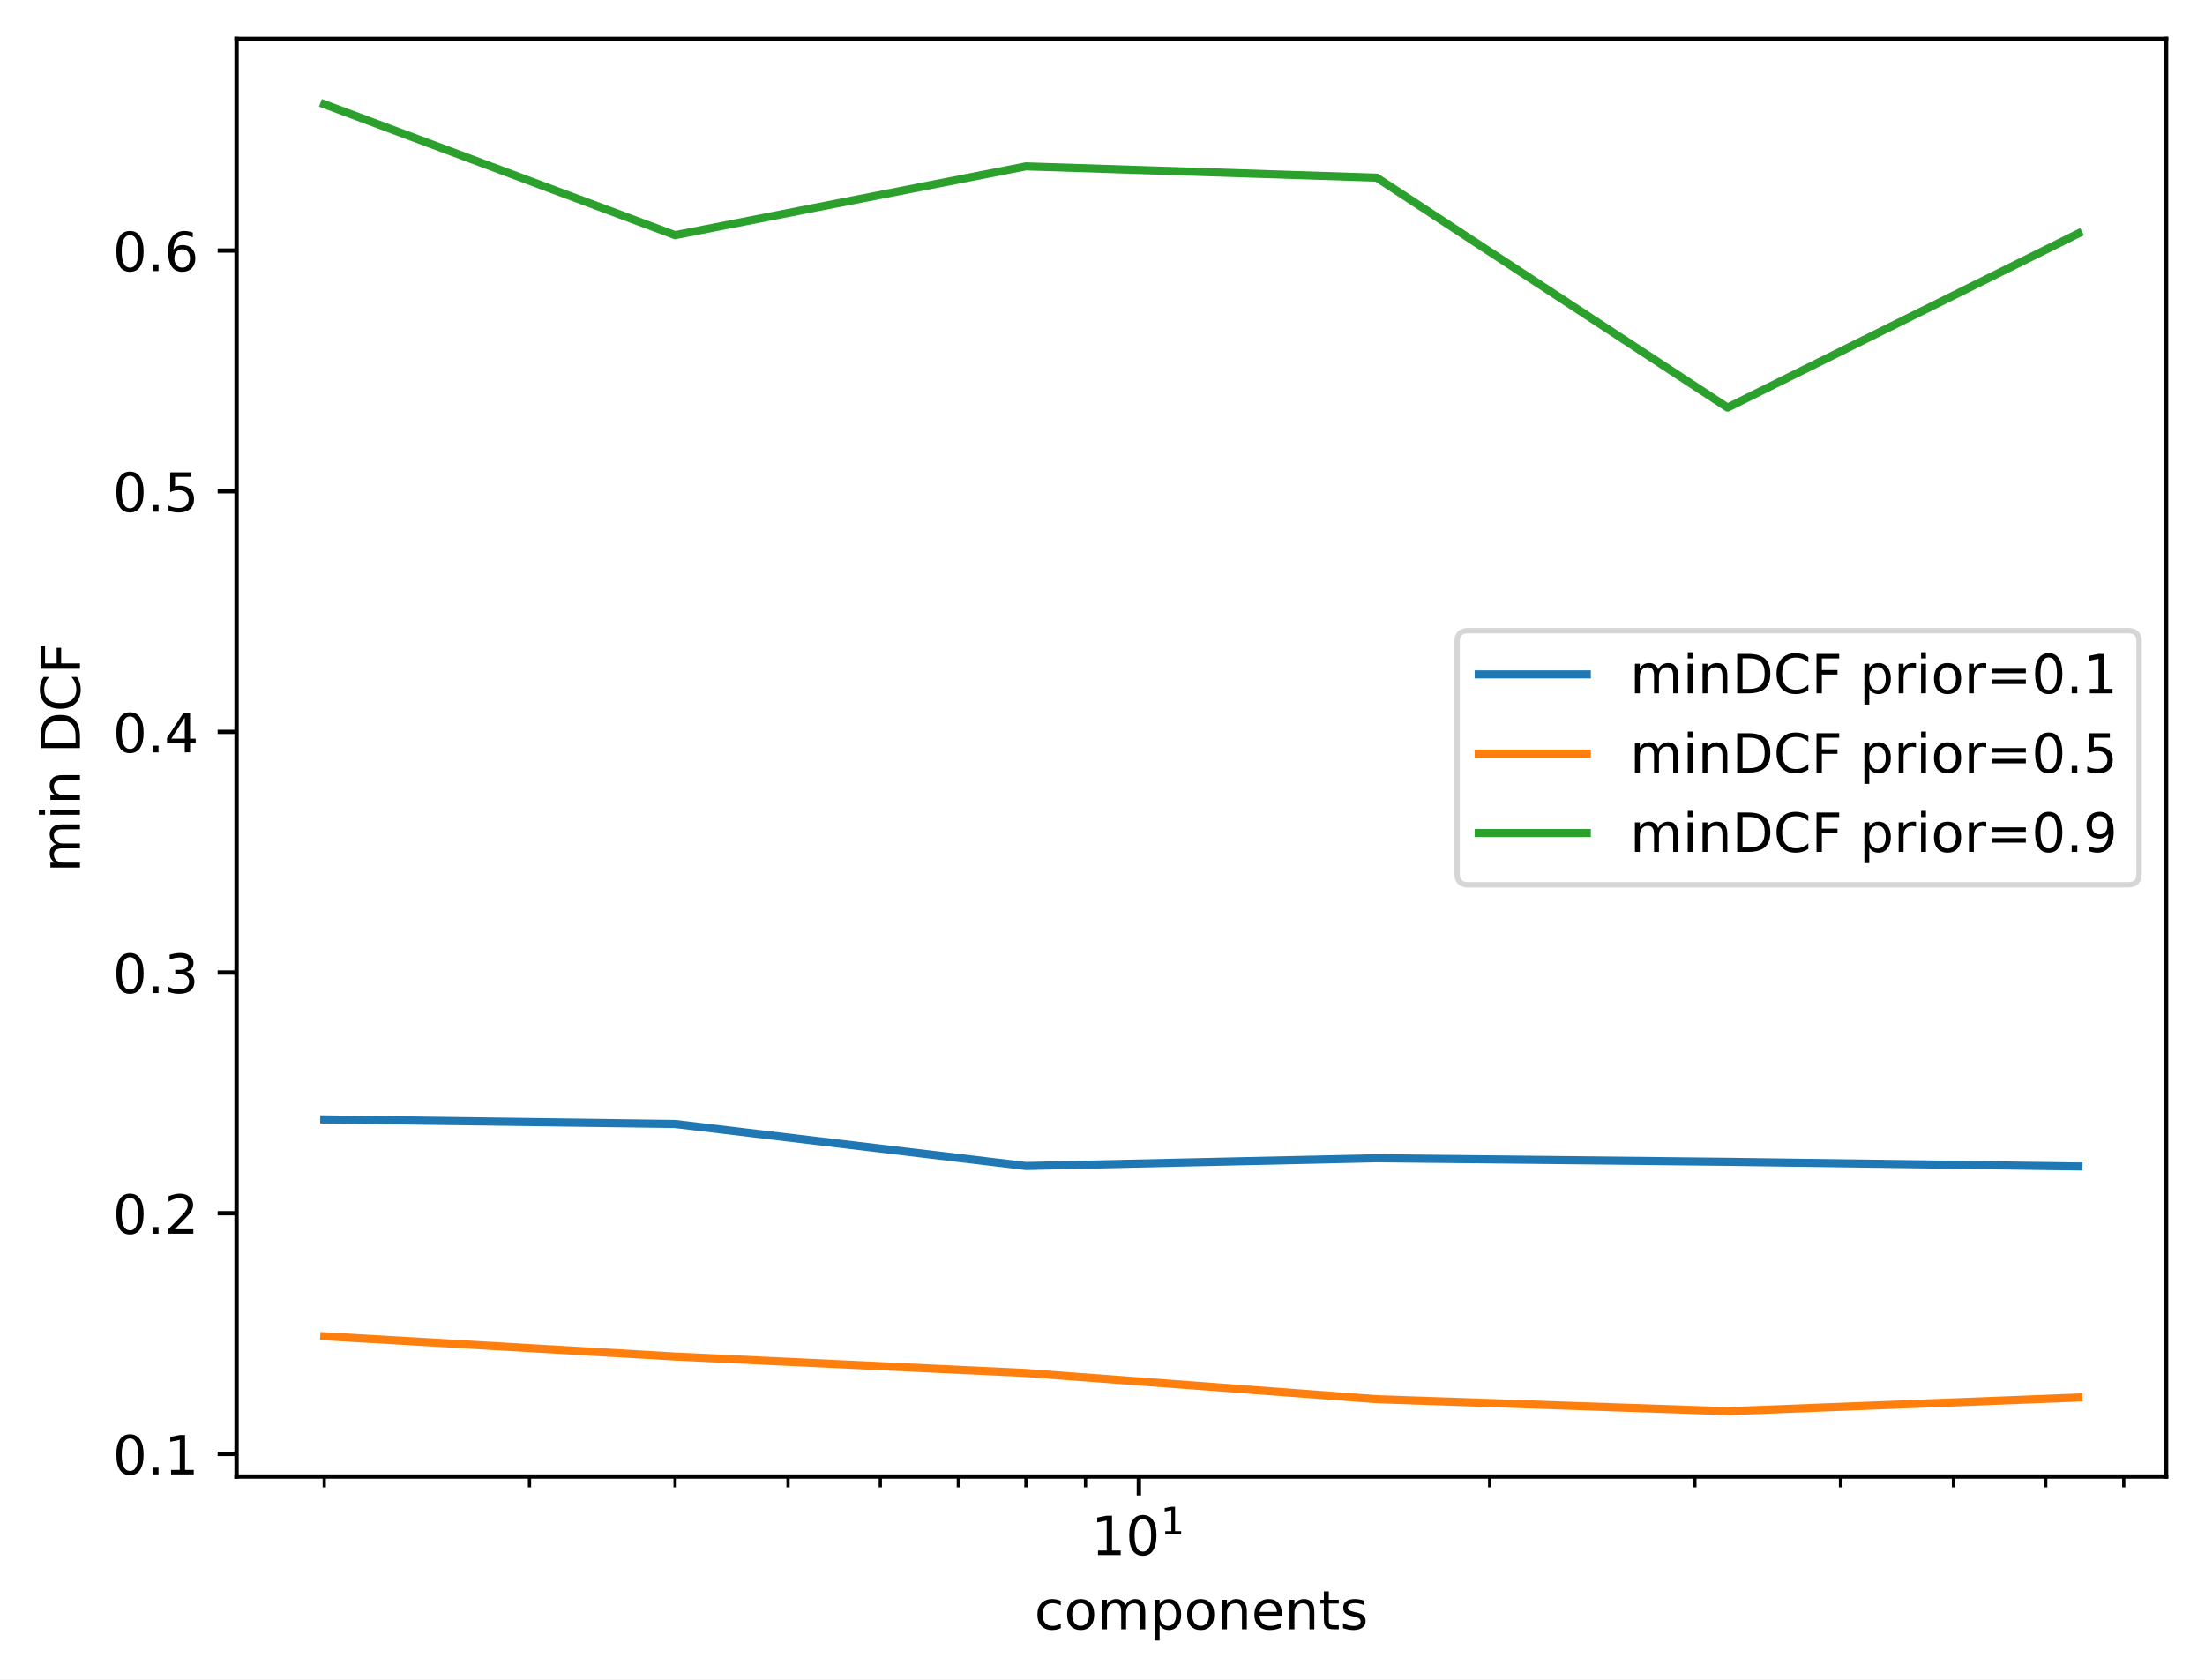
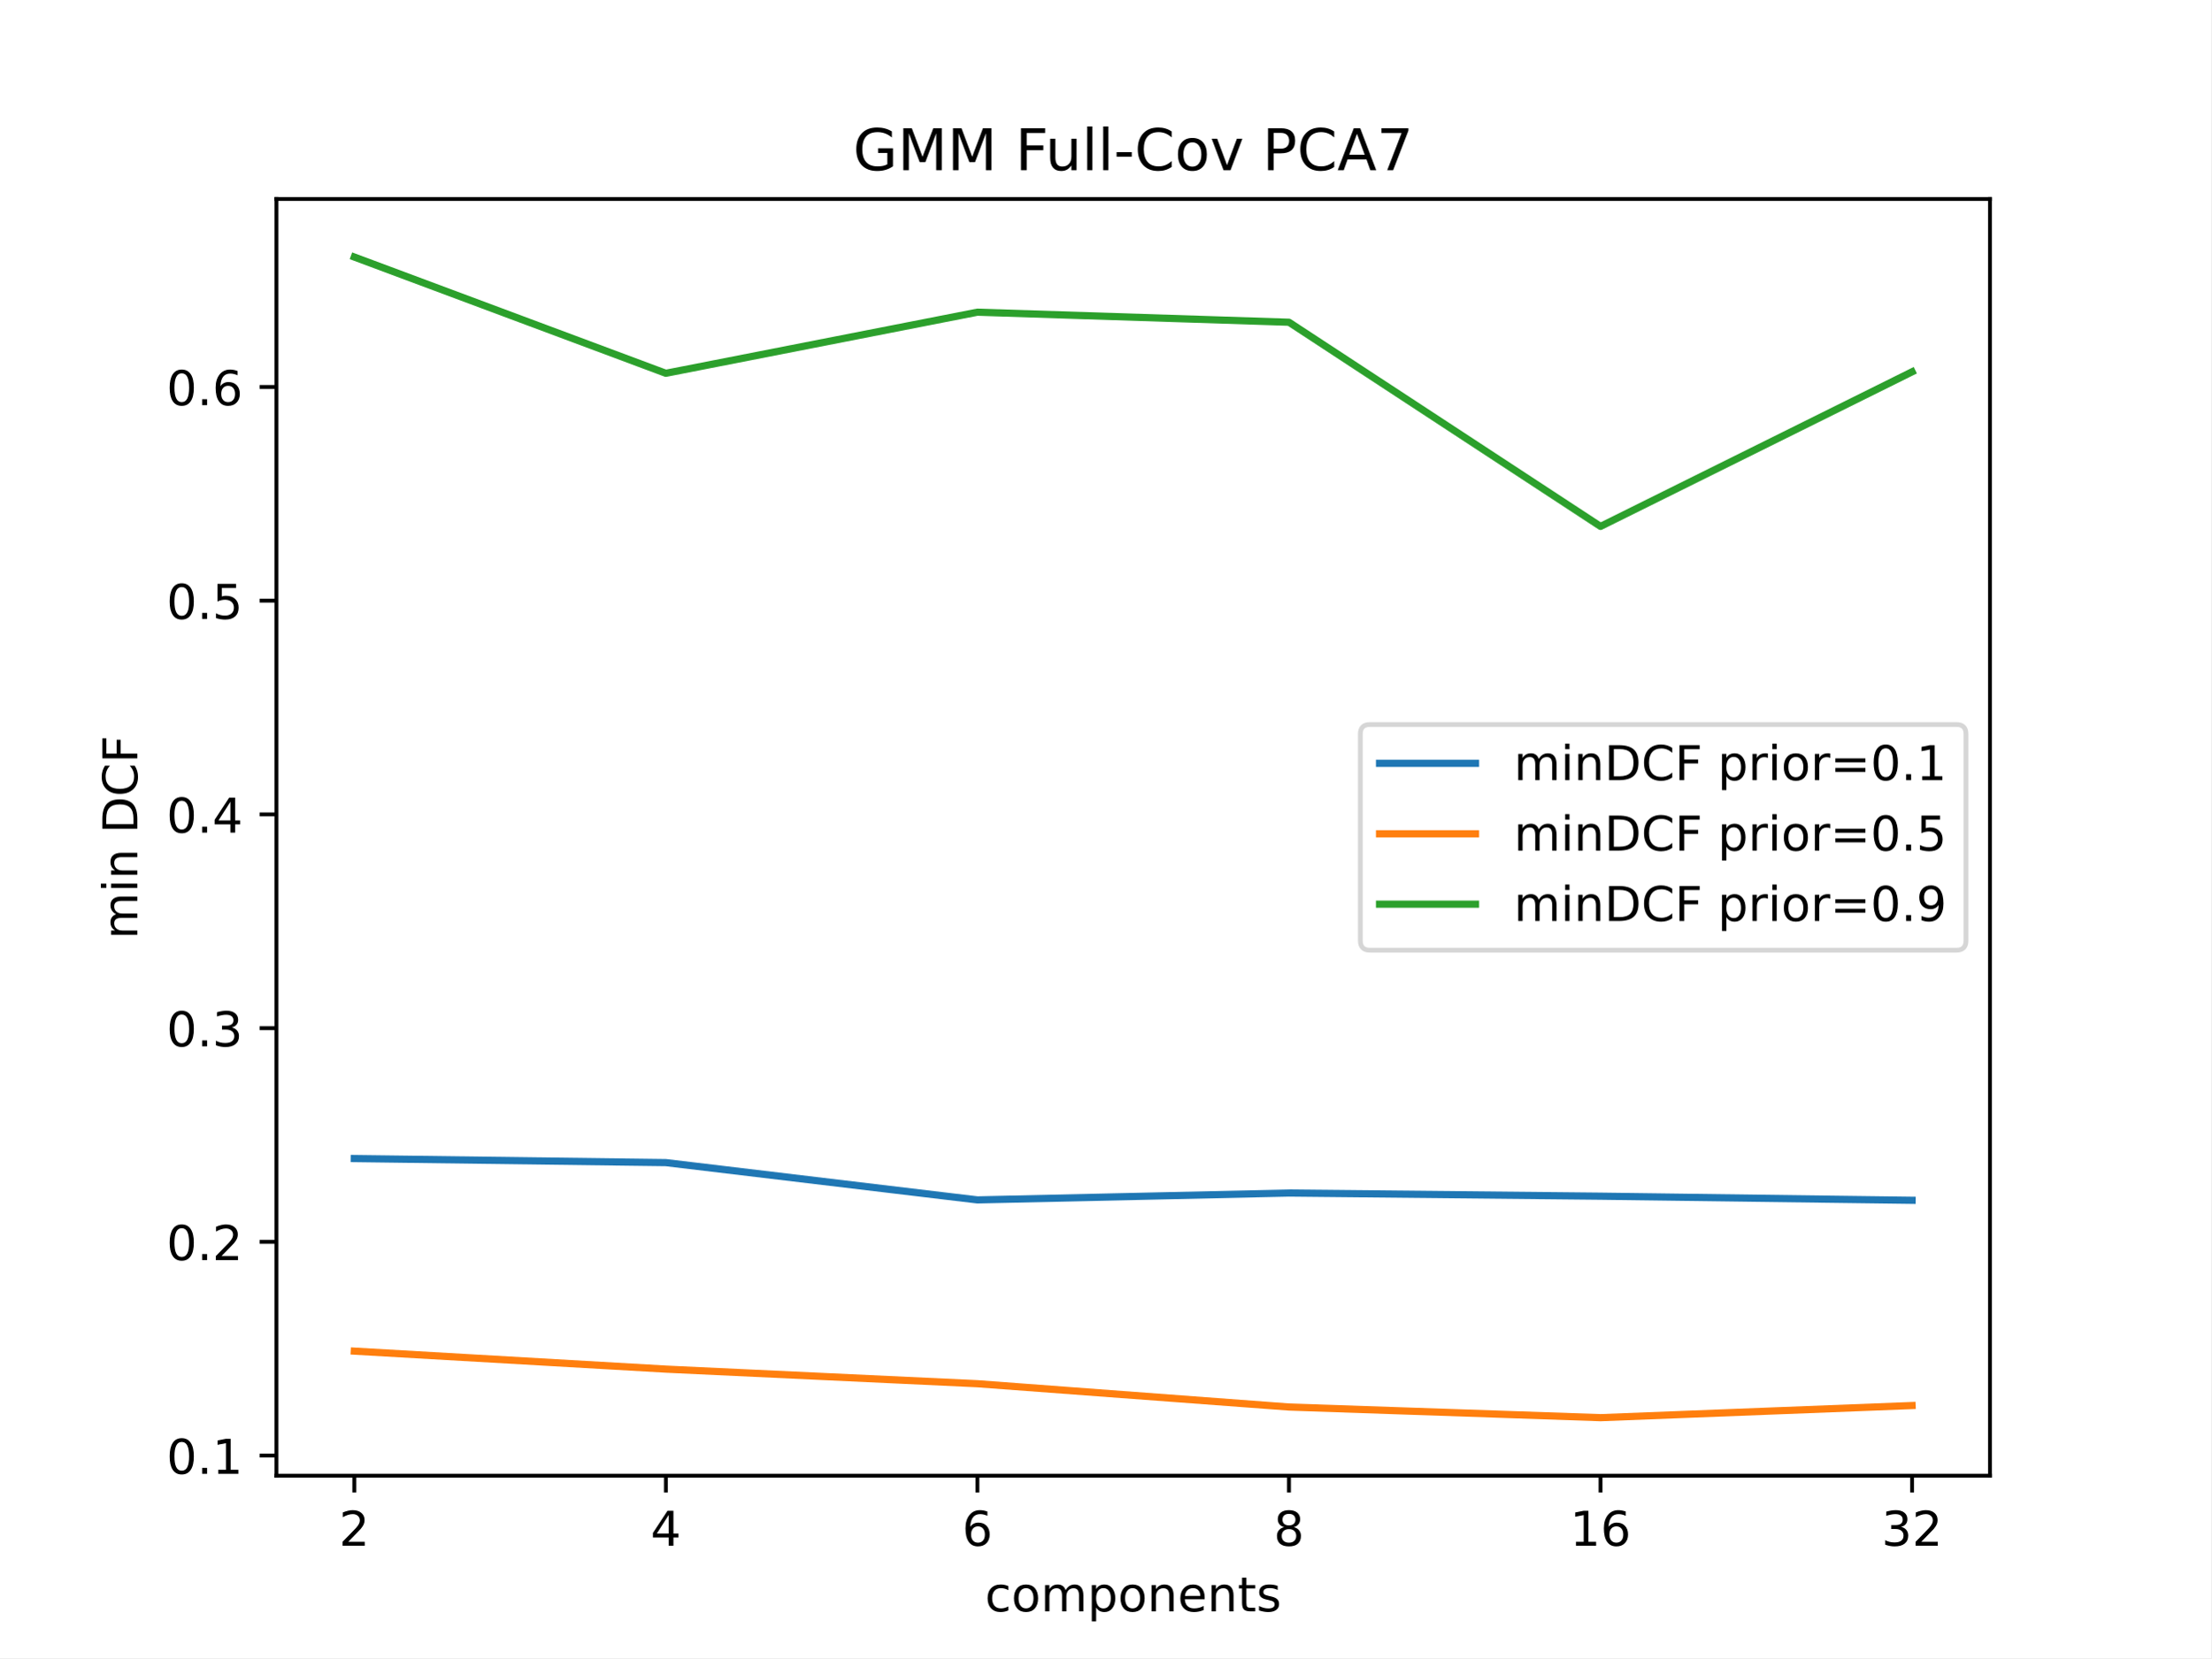
- <svg xmlns="http://www.w3.org/2000/svg" xmlns:xlink="http://www.w3.org/1999/xlink" width="408.101pt" height="310.868pt" viewBox="0 0 408.101 310.868" version="1.1">
+ <svg xmlns="http://www.w3.org/2000/svg" xmlns:xlink="http://www.w3.org/1999/xlink" width="460.8pt" height="345.6pt" viewBox="0 0 460.8 345.6" version="1.1">
  <defs>
    <style type="text/css">*{stroke-linejoin: round; stroke-linecap: butt}</style>
  </defs>
  <g id="figure_1">
    <g id="patch_1">
-       <path d="M 0 310.868  L 408.101 310.868  L 408.101 0  L 0 0  z " style="fill: #ffffff" />
+       <path d="M 0 345.6  L 460.8 345.6  L 460.8 0  L 0 0  z " style="fill: #ffffff" />
    </g>
    <g id="axes_1">
      <g id="patch_2">
-         <path d="M 43.781 273.312  L 400.901 273.312  L 400.901 7.2  L 43.781 7.2  z " style="fill: #ffffff" />
+         <path d="M 57.6 307.584  L 414.72 307.584  L 414.72 41.472  L 57.6 41.472  z " style="fill: #ffffff" />
      </g>
      <g id="matplotlib.axis_1">
        <g id="xtick_1">
          <g id="line2d_1">
            <defs>
-               <path id="m106fdf64f4" d="M 0 0  L 0 3.5  " style="stroke: #000000; stroke-width: 0.8" />
-             </defs>
-             <g>
-               <use xlink:href="#m106fdf64f4" x="210.779" y="273.312" style="stroke: #000000; stroke-width: 0.8" />
+               <path id="m10f29e89c4" d="M 0 0  L 0 3.5  " style="stroke: #000000; stroke-width: 0.8" />
+             </defs>
+             <g>
+               <use xlink:href="#m10f29e89c4" x="73.833" y="307.584" style="stroke: #000000; stroke-width: 0.8" />
            </g>
          </g>
          <g id="text_1">
-             <g transform="translate(201.9789 287.9104)scale(0.1 -0.1)">
-               <defs>
-                 <path id="DejaVuSans-31" d="M 794 531  L 1825 531  L 1825 4091  L 703 3866  L 703 4441  L 1819 4666  L 2450 4666  L 2450 531  L 3481 531  L 3481 0  L 794 0  L 794 531  z " transform="scale(0.015625)" />
-                 <path id="DejaVuSans-30" d="M 2034 4250  Q 1547 4250 1301 3770  Q 1056 3291 1056 2328  Q 1056 1369 1301 889  Q 1547 409 2034 409  Q 2525 409 2770 889  Q 3016 1369 3016 2328  Q 3016 3291 2770 3770  Q 2525 4250 2034 4250  z M 2034 4750  Q 2819 4750 3233 4129  Q 3647 3509 3647 2328  Q 3647 1150 3233 529  Q 2819 -91 2034 -91  Q 1250 -91 836 529  Q 422 1150 422 2328  Q 422 3509 836 4129  Q 1250 4750 2034 4750  z " transform="scale(0.015625)" />
-               </defs>
-               <use xlink:href="#DejaVuSans-31" transform="translate(0 0.684375)" />
-               <use xlink:href="#DejaVuSans-30" transform="translate(63.62305 0.684375)" />
-               <use xlink:href="#DejaVuSans-31" transform="translate(128.2031 38.96563)scale(0.7)" />
+             <g transform="translate(70.65148 322.1824)scale(0.1 -0.1)">
+               <defs>
+                 <path id="DejaVuSans-32" d="M 1228 531  L 3431 531  L 3431 0  L 469 0  L 469 531  Q 828 903 1448 1529  Q 2069 2156 2228 2338  Q 2531 2678 2651 2914  Q 2772 3150 2772 3378  Q 2772 3750 2511 3984  Q 2250 4219 1831 4219  Q 1534 4219 1204 4116  Q 875 4013 500 3803  L 500 4441  Q 881 4594 1212 4672  Q 1544 4750 1819 4750  Q 2544 4750 2975 4387  Q 3406 4025 3406 3419  Q 3406 3131 3298 2873  Q 3191 2616 2906 2266  Q 2828 2175 2409 1742  Q 1991 1309 1228 531  z " transform="scale(0.015625)" />
+               </defs>
+               <use xlink:href="#DejaVuSans-32" />
            </g>
          </g>
        </g>
        <g id="xtick_2">
          <g id="line2d_2">
-             <defs>
-               <path id="md595604ea7" d="M 0 0  L 0 2  " style="stroke: #000000; stroke-width: 0.6" />
-             </defs>
-             <g>
-               <use xlink:href="#md595604ea7" x="60.014" y="273.312" style="stroke: #000000; stroke-width: 0.6" />
+             <g>
+               <use xlink:href="#m10f29e89c4" x="138.764" y="307.584" style="stroke: #000000; stroke-width: 0.8" />
+             </g>
+           </g>
+           <g id="text_2">
+             <g transform="translate(135.5824 322.1824)scale(0.1 -0.1)">
+               <defs>
+                 <path id="DejaVuSans-34" d="M 2419 4116  L 825 1625  L 2419 1625  L 2419 4116  z M 2253 4666  L 3047 4666  L 3047 1625  L 3713 1625  L 3713 1100  L 3047 1100  L 3047 0  L 2419 0  L 2419 1100  L 313 1100  L 313 1709  L 2253 4666  z " transform="scale(0.015625)" />
+               </defs>
+               <use xlink:href="#DejaVuSans-34" />
            </g>
          </g>
        </g>
        <g id="xtick_3">
          <g id="line2d_3">
            <g>
-               <use xlink:href="#md595604ea7" x="97.996" y="273.312" style="stroke: #000000; stroke-width: 0.6" />
+               <use xlink:href="#m10f29e89c4" x="203.695" y="307.584" style="stroke: #000000; stroke-width: 0.8" />
+             </g>
+           </g>
+           <g id="text_3">
+             <g transform="translate(200.5133 322.1824)scale(0.1 -0.1)">
+               <defs>
+                 <path id="DejaVuSans-36" d="M 2113 2584  Q 1688 2584 1439 2293  Q 1191 2003 1191 1497  Q 1191 994 1439 701  Q 1688 409 2113 409  Q 2538 409 2786 701  Q 3034 994 3034 1497  Q 3034 2003 2786 2293  Q 2538 2584 2113 2584  z M 3366 4563  L 3366 3988  Q 3128 4100 2886 4159  Q 2644 4219 2406 4219  Q 1781 4219 1451 3797  Q 1122 3375 1075 2522  Q 1259 2794 1537 2939  Q 1816 3084 2150 3084  Q 2853 3084 3261 2657  Q 3669 2231 3669 1497  Q 3669 778 3244 343  Q 2819 -91 2113 -91  Q 1303 -91 875 529  Q 447 1150 447 2328  Q 447 3434 972 4092  Q 1497 4750 2381 4750  Q 2619 4750 2861 4703  Q 3103 4656 3366 4563  z " transform="scale(0.015625)" />
+               </defs>
+               <use xlink:href="#DejaVuSans-36" />
            </g>
          </g>
        </g>
        <g id="xtick_4">
          <g id="line2d_4">
            <g>
-               <use xlink:href="#md595604ea7" x="124.945" y="273.312" style="stroke: #000000; stroke-width: 0.6" />
+               <use xlink:href="#m10f29e89c4" x="268.625" y="307.584" style="stroke: #000000; stroke-width: 0.8" />
+             </g>
+           </g>
+           <g id="text_4">
+             <g transform="translate(265.4442 322.1824)scale(0.1 -0.1)">
+               <defs>
+                 <path id="DejaVuSans-38" d="M 2034 2216  Q 1584 2216 1326 1975  Q 1069 1734 1069 1313  Q 1069 891 1326 650  Q 1584 409 2034 409  Q 2484 409 2743 651  Q 3003 894 3003 1313  Q 3003 1734 2745 1975  Q 2488 2216 2034 2216  z M 1403 2484  Q 997 2584 770 2862  Q 544 3141 544 3541  Q 544 4100 942 4425  Q 1341 4750 2034 4750  Q 2731 4750 3128 4425  Q 3525 4100 3525 3541  Q 3525 3141 3298 2862  Q 3072 2584 2669 2484  Q 3125 2378 3379 2068  Q 3634 1759 3634 1313  Q 3634 634 3220 271  Q 2806 -91 2034 -91  Q 1263 -91 848 271  Q 434 634 434 1313  Q 434 1759 690 2068  Q 947 2378 1403 2484  z M 1172 3481  Q 1172 3119 1398 2916  Q 1625 2713 2034 2713  Q 2441 2713 2670 2916  Q 2900 3119 2900 3481  Q 2900 3844 2670 4047  Q 2441 4250 2034 4250  Q 1625 4250 1398 4047  Q 1172 3844 1172 3481  z " transform="scale(0.015625)" />
+               </defs>
+               <use xlink:href="#DejaVuSans-38" />
            </g>
          </g>
        </g>
        <g id="xtick_5">
          <g id="line2d_5">
            <g>
-               <use xlink:href="#md595604ea7" x="145.848" y="273.312" style="stroke: #000000; stroke-width: 0.6" />
+               <use xlink:href="#m10f29e89c4" x="333.556" y="307.584" style="stroke: #000000; stroke-width: 0.8" />
+             </g>
+           </g>
+           <g id="text_5">
+             <g transform="translate(327.1939 322.1824)scale(0.1 -0.1)">
+               <defs>
+                 <path id="DejaVuSans-31" d="M 794 531  L 1825 531  L 1825 4091  L 703 3866  L 703 4441  L 1819 4666  L 2450 4666  L 2450 531  L 3481 531  L 3481 0  L 794 0  L 794 531  z " transform="scale(0.015625)" />
+               </defs>
+               <use xlink:href="#DejaVuSans-31" />
+               <use xlink:href="#DejaVuSans-36" x="63.623" />
            </g>
          </g>
        </g>
        <g id="xtick_6">
          <g id="line2d_6">
            <g>
-               <use xlink:href="#md595604ea7" x="162.927" y="273.312" style="stroke: #000000; stroke-width: 0.6" />
-             </g>
-           </g>
-         </g>
-         <g id="xtick_7">
-           <g id="line2d_7">
-             <g>
-               <use xlink:href="#md595604ea7" x="177.367" y="273.312" style="stroke: #000000; stroke-width: 0.6" />
-             </g>
-           </g>
-         </g>
-         <g id="xtick_8">
-           <g id="line2d_8">
-             <g>
-               <use xlink:href="#md595604ea7" x="189.876" y="273.312" style="stroke: #000000; stroke-width: 0.6" />
-             </g>
-           </g>
-         </g>
-         <g id="xtick_9">
-           <g id="line2d_9">
-             <g>
-               <use xlink:href="#md595604ea7" x="200.909" y="273.312" style="stroke: #000000; stroke-width: 0.6" />
-             </g>
-           </g>
-         </g>
-         <g id="xtick_10">
-           <g id="line2d_10">
-             <g>
-               <use xlink:href="#md595604ea7" x="275.71" y="273.312" style="stroke: #000000; stroke-width: 0.6" />
-             </g>
-           </g>
-         </g>
-         <g id="xtick_11">
-           <g id="line2d_11">
-             <g>
-               <use xlink:href="#md595604ea7" x="313.692" y="273.312" style="stroke: #000000; stroke-width: 0.6" />
-             </g>
-           </g>
-         </g>
-         <g id="xtick_12">
-           <g id="line2d_12">
-             <g>
-               <use xlink:href="#md595604ea7" x="340.641" y="273.312" style="stroke: #000000; stroke-width: 0.6" />
-             </g>
-           </g>
-         </g>
-         <g id="xtick_13">
-           <g id="line2d_13">
-             <g>
-               <use xlink:href="#md595604ea7" x="361.544" y="273.312" style="stroke: #000000; stroke-width: 0.6" />
-             </g>
-           </g>
-         </g>
-         <g id="xtick_14">
-           <g id="line2d_14">
-             <g>
-               <use xlink:href="#md595604ea7" x="378.623" y="273.312" style="stroke: #000000; stroke-width: 0.6" />
-             </g>
-           </g>
-         </g>
-         <g id="xtick_15">
-           <g id="line2d_15">
-             <g>
-               <use xlink:href="#md595604ea7" x="393.063" y="273.312" style="stroke: #000000; stroke-width: 0.6" />
-             </g>
-           </g>
-         </g>
-         <g id="text_2">
-           <g transform="translate(191.4498 301.5886)scale(0.1 -0.1)">
+               <use xlink:href="#m10f29e89c4" x="398.487" y="307.584" style="stroke: #000000; stroke-width: 0.8" />
+             </g>
+           </g>
+           <g id="text_6">
+             <g transform="translate(392.1248 322.1824)scale(0.1 -0.1)">
+               <defs>
+                 <path id="DejaVuSans-33" d="M 2597 2516  Q 3050 2419 3304 2112  Q 3559 1806 3559 1356  Q 3559 666 3084 287  Q 2609 -91 1734 -91  Q 1441 -91 1130 -33  Q 819 25 488 141  L 488 750  Q 750 597 1062 519  Q 1375 441 1716 441  Q 2309 441 2620 675  Q 2931 909 2931 1356  Q 2931 1769 2642 2001  Q 2353 2234 1838 2234  L 1294 2234  L 1294 2753  L 1863 2753  Q 2328 2753 2575 2939  Q 2822 3125 2822 3475  Q 2822 3834 2567 4026  Q 2313 4219 1838 4219  Q 1578 4219 1281 4162  Q 984 4106 628 3988  L 628 4550  Q 988 4650 1302 4700  Q 1616 4750 1894 4750  Q 2613 4750 3031 4423  Q 3450 4097 3450 3541  Q 3450 3153 3228 2886  Q 3006 2619 2597 2516  z " transform="scale(0.015625)" />
+               </defs>
+               <use xlink:href="#DejaVuSans-33" />
+               <use xlink:href="#DejaVuSans-32" x="63.623" />
+             </g>
+           </g>
+         </g>
+         <g id="text_7">
+           <g transform="translate(205.2686 335.8606)scale(0.1 -0.1)">
            <defs>
              <path id="DejaVuSans-63" d="M 3122 3366  L 3122 2828  Q 2878 2963 2633 3030  Q 2388 3097 2138 3097  Q 1578 3097 1268 2742  Q 959 2388 959 1747  Q 959 1106 1268 751  Q 1578 397 2138 397  Q 2388 397 2633 464  Q 2878 531 3122 666  L 3122 134  Q 2881 22 2623 -34  Q 2366 -91 2075 -91  Q 1284 -91 818 406  Q 353 903 353 1747  Q 353 2603 823 3093  Q 1294 3584 2113 3584  Q 2378 3584 2631 3529  Q 2884 3475 3122 3366  z " transform="scale(0.015625)" />
              <path id="DejaVuSans-6f" d="M 1959 3097  Q 1497 3097 1228 2736  Q 959 2375 959 1747  Q 959 1119 1226 758  Q 1494 397 1959 397  Q 2419 397 2687 759  Q 2956 1122 2956 1747  Q 2956 2369 2687 2733  Q 2419 3097 1959 3097  z M 1959 3584  Q 2709 3584 3137 3096  Q 3566 2609 3566 1747  Q 3566 888 3137 398  Q 2709 -91 1959 -91  Q 1206 -91 779 398  Q 353 888 353 1747  Q 353 2609 779 3096  Q 1206 3584 1959 3584  z " transform="scale(0.015625)" />
              <path id="DejaVuSans-6d" d="M 3328 2828  Q 3544 3216 3844 3400  Q 4144 3584 4550 3584  Q 5097 3584 5394 3201  Q 5691 2819 5691 2113  L 5691 0  L 5113 0  L 5113 2094  Q 5113 2597 4934 2840  Q 4756 3084 4391 3084  Q 3944 3084 3684 2787  Q 3425 2491 3425 1978  L 3425 0  L 2847 0  L 2847 2094  Q 2847 2600 2669 2842  Q 2491 3084 2119 3084  Q 1678 3084 1418 2786  Q 1159 2488 1159 1978  L 1159 0  L 581 0  L 581 3500  L 1159 3500  L 1159 2956  Q 1356 3278 1631 3431  Q 1906 3584 2284 3584  Q 2666 3584 2933 3390  Q 3200 3197 3328 2828  z " transform="scale(0.015625)" />
              <path id="DejaVuSans-70" d="M 1159 525  L 1159 -1331  L 581 -1331  L 581 3500  L 1159 3500  L 1159 2969  Q 1341 3281 1617 3432  Q 1894 3584 2278 3584  Q 2916 3584 3314 3078  Q 3713 2572 3713 1747  Q 3713 922 3314 415  Q 2916 -91 2278 -91  Q 1894 -91 1617 61  Q 1341 213 1159 525  z M 3116 1747  Q 3116 2381 2855 2742  Q 2594 3103 2138 3103  Q 1681 3103 1420 2742  Q 1159 2381 1159 1747  Q 1159 1113 1420 752  Q 1681 391 2138 391  Q 2594 391 2855 752  Q 3116 1113 3116 1747  z " transform="scale(0.015625)" />
              <path id="DejaVuSans-6e" d="M 3513 2113  L 3513 0  L 2938 0  L 2938 2094  Q 2938 2591 2744 2837  Q 2550 3084 2163 3084  Q 1697 3084 1428 2787  Q 1159 2491 1159 1978  L 1159 0  L 581 0  L 581 3500  L 1159 3500  L 1159 2956  Q 1366 3272 1645 3428  Q 1925 3584 2291 3584  Q 2894 3584 3203 3211  Q 3513 2838 3513 2113  z " transform="scale(0.015625)" />
              <path id="DejaVuSans-65" d="M 3597 1894  L 3597 1613  L 953 1613  Q 991 1019 1311 708  Q 1631 397 2203 397  Q 2534 397 2845 478  Q 3156 559 3463 722  L 3463 178  Q 3153 47 2828 -22  Q 2503 -91 2169 -91  Q 1331 -91 842 396  Q 353 884 353 1716  Q 353 2575 817 3079  Q 1281 3584 2069 3584  Q 2775 3584 3186 3129  Q 3597 2675 3597 1894  z M 3022 2063  Q 3016 2534 2758 2815  Q 2500 3097 2075 3097  Q 1594 3097 1305 2825  Q 1016 2553 972 2059  L 3022 2063  z " transform="scale(0.015625)" />
              <path id="DejaVuSans-74" d="M 1172 4494  L 1172 3500  L 2356 3500  L 2356 3053  L 1172 3053  L 1172 1153  Q 1172 725 1289 603  Q 1406 481 1766 481  L 2356 481  L 2356 0  L 1766 0  Q 1100 0 847 248  Q 594 497 594 1153  L 594 3053  L 172 3053  L 172 3500  L 594 3500  L 594 4494  L 1172 4494  z " transform="scale(0.015625)" />
              <path id="DejaVuSans-73" d="M 2834 3397  L 2834 2853  Q 2591 2978 2328 3040  Q 2066 3103 1784 3103  Q 1356 3103 1142 2972  Q 928 2841 928 2578  Q 928 2378 1081 2264  Q 1234 2150 1697 2047  L 1894 2003  Q 2506 1872 2764 1633  Q 3022 1394 3022 966  Q 3022 478 2636 193  Q 2250 -91 1575 -91  Q 1294 -91 989 -36  Q 684 19 347 128  L 347 722  Q 666 556 975 473  Q 1284 391 1588 391  Q 1994 391 2212 530  Q 2431 669 2431 922  Q 2431 1156 2273 1281  Q 2116 1406 1581 1522  L 1381 1569  Q 847 1681 609 1914  Q 372 2147 372 2553  Q 372 3047 722 3315  Q 1072 3584 1716 3584  Q 2034 3584 2315 3537  Q 2597 3491 2834 3397  z " transform="scale(0.015625)" />
            </defs>
            <use xlink:href="#DejaVuSans-63" />
            <use xlink:href="#DejaVuSans-6f" x="54.98" />
            <use xlink:href="#DejaVuSans-6d" x="116.162" />
            <use xlink:href="#DejaVuSans-70" x="213.574" />
            <use xlink:href="#DejaVuSans-6f" x="277.051" />
            <use xlink:href="#DejaVuSans-6e" x="338.232" />
            <use xlink:href="#DejaVuSans-65" x="401.611" />
            <use xlink:href="#DejaVuSans-6e" x="463.135" />
            <use xlink:href="#DejaVuSans-74" x="526.514" />
            <use xlink:href="#DejaVuSans-73" x="565.723" />
          </g>
        </g>
      </g>
      <g id="matplotlib.axis_2">
        <g id="ytick_1">
-           <g id="line2d_16">
-             <defs>
-               <path id="m4cc8859c44" d="M 0 0  L -3.5 0  " style="stroke: #000000; stroke-width: 0.8" />
-             </defs>
-             <g>
-               <use xlink:href="#m4cc8859c44" x="43.781" y="269.116" style="stroke: #000000; stroke-width: 0.8" />
-             </g>
-           </g>
-           <g id="text_3">
-             <g transform="translate(20.87813 272.9151)scale(0.1 -0.1)">
-               <defs>
+           <g id="line2d_7">
+             <defs>
+               <path id="m06d22a64e0" d="M 0 0  L -3.5 0  " style="stroke: #000000; stroke-width: 0.8" />
+             </defs>
+             <g>
+               <use xlink:href="#m06d22a64e0" x="57.6" y="303.388" style="stroke: #000000; stroke-width: 0.8" />
+             </g>
+           </g>
+           <g id="text_8">
+             <g transform="translate(34.69687 307.1871)scale(0.1 -0.1)">
+               <defs>
+                 <path id="DejaVuSans-30" d="M 2034 4250  Q 1547 4250 1301 3770  Q 1056 3291 1056 2328  Q 1056 1369 1301 889  Q 1547 409 2034 409  Q 2525 409 2770 889  Q 3016 1369 3016 2328  Q 3016 3291 2770 3770  Q 2525 4250 2034 4250  z M 2034 4750  Q 2819 4750 3233 4129  Q 3647 3509 3647 2328  Q 3647 1150 3233 529  Q 2819 -91 2034 -91  Q 1250 -91 836 529  Q 422 1150 422 2328  Q 422 3509 836 4129  Q 1250 4750 2034 4750  z " transform="scale(0.015625)" />
                <path id="DejaVuSans-2e" d="M 684 794  L 1344 794  L 1344 0  L 684 0  L 684 794  z " transform="scale(0.015625)" />
              </defs>
              <use xlink:href="#DejaVuSans-30" />
              <use xlink:href="#DejaVuSans-2e" x="63.623" />
              <use xlink:href="#DejaVuSans-31" x="95.41" />
            </g>
          </g>
        </g>
        <g id="ytick_2">
-           <g id="line2d_17">
-             <g>
-               <use xlink:href="#m4cc8859c44" x="43.781" y="224.568" style="stroke: #000000; stroke-width: 0.8" />
-             </g>
-           </g>
-           <g id="text_4">
-             <g transform="translate(20.87813 228.367)scale(0.1 -0.1)">
-               <defs>
-                 <path id="DejaVuSans-32" d="M 1228 531  L 3431 531  L 3431 0  L 469 0  L 469 531  Q 828 903 1448 1529  Q 2069 2156 2228 2338  Q 2531 2678 2651 2914  Q 2772 3150 2772 3378  Q 2772 3750 2511 3984  Q 2250 4219 1831 4219  Q 1534 4219 1204 4116  Q 875 4013 500 3803  L 500 4441  Q 881 4594 1212 4672  Q 1544 4750 1819 4750  Q 2544 4750 2975 4387  Q 3406 4025 3406 3419  Q 3406 3131 3298 2873  Q 3191 2616 2906 2266  Q 2828 2175 2409 1742  Q 1991 1309 1228 531  z " transform="scale(0.015625)" />
-               </defs>
+           <g id="line2d_8">
+             <g>
+               <use xlink:href="#m06d22a64e0" x="57.6" y="258.84" style="stroke: #000000; stroke-width: 0.8" />
+             </g>
+           </g>
+           <g id="text_9">
+             <g transform="translate(34.69687 262.639)scale(0.1 -0.1)">
              <use xlink:href="#DejaVuSans-30" />
              <use xlink:href="#DejaVuSans-2e" x="63.623" />
              <use xlink:href="#DejaVuSans-32" x="95.41" />
            </g>
          </g>
        </g>
        <g id="ytick_3">
-           <g id="line2d_18">
-             <g>
-               <use xlink:href="#m4cc8859c44" x="43.781" y="180.02" style="stroke: #000000; stroke-width: 0.8" />
-             </g>
-           </g>
-           <g id="text_5">
-             <g transform="translate(20.87813 183.8189)scale(0.1 -0.1)">
-               <defs>
-                 <path id="DejaVuSans-33" d="M 2597 2516  Q 3050 2419 3304 2112  Q 3559 1806 3559 1356  Q 3559 666 3084 287  Q 2609 -91 1734 -91  Q 1441 -91 1130 -33  Q 819 25 488 141  L 488 750  Q 750 597 1062 519  Q 1375 441 1716 441  Q 2309 441 2620 675  Q 2931 909 2931 1356  Q 2931 1769 2642 2001  Q 2353 2234 1838 2234  L 1294 2234  L 1294 2753  L 1863 2753  Q 2328 2753 2575 2939  Q 2822 3125 2822 3475  Q 2822 3834 2567 4026  Q 2313 4219 1838 4219  Q 1578 4219 1281 4162  Q 984 4106 628 3988  L 628 4550  Q 988 4650 1302 4700  Q 1616 4750 1894 4750  Q 2613 4750 3031 4423  Q 3450 4097 3450 3541  Q 3450 3153 3228 2886  Q 3006 2619 2597 2516  z " transform="scale(0.015625)" />
-               </defs>
+           <g id="line2d_9">
+             <g>
+               <use xlink:href="#m06d22a64e0" x="57.6" y="214.292" style="stroke: #000000; stroke-width: 0.8" />
+             </g>
+           </g>
+           <g id="text_10">
+             <g transform="translate(34.69687 218.0909)scale(0.1 -0.1)">
              <use xlink:href="#DejaVuSans-30" />
              <use xlink:href="#DejaVuSans-2e" x="63.623" />
              <use xlink:href="#DejaVuSans-33" x="95.41" />
            </g>
          </g>
        </g>
        <g id="ytick_4">
-           <g id="line2d_19">
-             <g>
-               <use xlink:href="#m4cc8859c44" x="43.781" y="135.472" style="stroke: #000000; stroke-width: 0.8" />
-             </g>
-           </g>
-           <g id="text_6">
-             <g transform="translate(20.87813 139.2708)scale(0.1 -0.1)">
-               <defs>
-                 <path id="DejaVuSans-34" d="M 2419 4116  L 825 1625  L 2419 1625  L 2419 4116  z M 2253 4666  L 3047 4666  L 3047 1625  L 3713 1625  L 3713 1100  L 3047 1100  L 3047 0  L 2419 0  L 2419 1100  L 313 1100  L 313 1709  L 2253 4666  z " transform="scale(0.015625)" />
-               </defs>
+           <g id="line2d_10">
+             <g>
+               <use xlink:href="#m06d22a64e0" x="57.6" y="169.744" style="stroke: #000000; stroke-width: 0.8" />
+             </g>
+           </g>
+           <g id="text_11">
+             <g transform="translate(34.69687 173.5428)scale(0.1 -0.1)">
              <use xlink:href="#DejaVuSans-30" />
              <use xlink:href="#DejaVuSans-2e" x="63.623" />
              <use xlink:href="#DejaVuSans-34" x="95.41" />
            </g>
          </g>
        </g>
        <g id="ytick_5">
-           <g id="line2d_20">
-             <g>
-               <use xlink:href="#m4cc8859c44" x="43.781" y="90.923" style="stroke: #000000; stroke-width: 0.8" />
-             </g>
-           </g>
-           <g id="text_7">
-             <g transform="translate(20.87813 94.72266)scale(0.1 -0.1)">
+           <g id="line2d_11">
+             <g>
+               <use xlink:href="#m06d22a64e0" x="57.6" y="125.195" style="stroke: #000000; stroke-width: 0.8" />
+             </g>
+           </g>
+           <g id="text_12">
+             <g transform="translate(34.69687 128.9947)scale(0.1 -0.1)">
              <defs>
                <path id="DejaVuSans-35" d="M 691 4666  L 3169 4666  L 3169 4134  L 1269 4134  L 1269 2991  Q 1406 3038 1543 3061  Q 1681 3084 1819 3084  Q 2600 3084 3056 2656  Q 3513 2228 3513 1497  Q 3513 744 3044 326  Q 2575 -91 1722 -91  Q 1428 -91 1123 -41  Q 819 9 494 109  L 494 744  Q 775 591 1075 516  Q 1375 441 1709 441  Q 2250 441 2565 725  Q 2881 1009 2881 1497  Q 2881 1984 2565 2268  Q 2250 2553 1709 2553  Q 1456 2553 1204 2497  Q 953 2441 691 2322  L 691 4666  z " transform="scale(0.015625)" />
              </defs>
              <use xlink:href="#DejaVuSans-30" />
              <use xlink:href="#DejaVuSans-2e" x="63.623" />
              <use xlink:href="#DejaVuSans-35" x="95.41" />
            </g>
          </g>
        </g>
        <g id="ytick_6">
-           <g id="line2d_21">
-             <g>
-               <use xlink:href="#m4cc8859c44" x="43.781" y="46.375" style="stroke: #000000; stroke-width: 0.8" />
-             </g>
-           </g>
-           <g id="text_8">
-             <g transform="translate(20.87813 50.17454)scale(0.1 -0.1)">
-               <defs>
-                 <path id="DejaVuSans-36" d="M 2113 2584  Q 1688 2584 1439 2293  Q 1191 2003 1191 1497  Q 1191 994 1439 701  Q 1688 409 2113 409  Q 2538 409 2786 701  Q 3034 994 3034 1497  Q 3034 2003 2786 2293  Q 2538 2584 2113 2584  z M 3366 4563  L 3366 3988  Q 3128 4100 2886 4159  Q 2644 4219 2406 4219  Q 1781 4219 1451 3797  Q 1122 3375 1075 2522  Q 1259 2794 1537 2939  Q 1816 3084 2150 3084  Q 2853 3084 3261 2657  Q 3669 2231 3669 1497  Q 3669 778 3244 343  Q 2819 -91 2113 -91  Q 1303 -91 875 529  Q 447 1150 447 2328  Q 447 3434 972 4092  Q 1497 4750 2381 4750  Q 2619 4750 2861 4703  Q 3103 4656 3366 4563  z " transform="scale(0.015625)" />
-               </defs>
+           <g id="line2d_12">
+             <g>
+               <use xlink:href="#m06d22a64e0" x="57.6" y="80.647" style="stroke: #000000; stroke-width: 0.8" />
+             </g>
+           </g>
+           <g id="text_13">
+             <g transform="translate(34.69687 84.44654)scale(0.1 -0.1)">
              <use xlink:href="#DejaVuSans-30" />
              <use xlink:href="#DejaVuSans-2e" x="63.623" />
              <use xlink:href="#DejaVuSans-36" x="95.41" />
            </g>
          </g>
        </g>
-         <g id="text_9">
-           <g transform="translate(14.79844 161.4904)rotate(-90)scale(0.1 -0.1)">
+         <g id="text_14">
+           <g transform="translate(28.61719 195.7624)rotate(-90)scale(0.1 -0.1)">
            <defs>
              <path id="DejaVuSans-69" d="M 603 3500  L 1178 3500  L 1178 0  L 603 0  L 603 3500  z M 603 4863  L 1178 4863  L 1178 4134  L 603 4134  L 603 4863  z " transform="scale(0.015625)" />
              <path id="DejaVuSans-20" transform="scale(0.015625)" />
              <path id="DejaVuSans-44" d="M 1259 4147  L 1259 519  L 2022 519  Q 2988 519 3436 956  Q 3884 1394 3884 2338  Q 3884 3275 3436 3711  Q 2988 4147 2022 4147  L 1259 4147  z M 628 4666  L 1925 4666  Q 3281 4666 3915 4102  Q 4550 3538 4550 2338  Q 4550 1131 3912 565  Q 3275 0 1925 0  L 628 0  L 628 4666  z " transform="scale(0.015625)" />
              <path id="DejaVuSans-43" d="M 4122 4306  L 4122 3641  Q 3803 3938 3442 4084  Q 3081 4231 2675 4231  Q 1875 4231 1450 3742  Q 1025 3253 1025 2328  Q 1025 1406 1450 917  Q 1875 428 2675 428  Q 3081 428 3442 575  Q 3803 722 4122 1019  L 4122 359  Q 3791 134 3420 21  Q 3050 -91 2638 -91  Q 1578 -91 968 557  Q 359 1206 359 2328  Q 359 3453 968 4101  Q 1578 4750 2638 4750  Q 3056 4750 3426 4639  Q 3797 4528 4122 4306  z " transform="scale(0.015625)" />
              <path id="DejaVuSans-46" d="M 628 4666  L 3309 4666  L 3309 4134  L 1259 4134  L 1259 2759  L 3109 2759  L 3109 2228  L 1259 2228  L 1259 0  L 628 0  L 628 4666  z " transform="scale(0.015625)" />
            </defs>
            <use xlink:href="#DejaVuSans-6d" />
            <use xlink:href="#DejaVuSans-69" x="97.412" />
            <use xlink:href="#DejaVuSans-6e" x="125.195" />
            <use xlink:href="#DejaVuSans-20" x="188.574" />
            <use xlink:href="#DejaVuSans-44" x="220.361" />
            <use xlink:href="#DejaVuSans-43" x="297.363" />
            <use xlink:href="#DejaVuSans-46" x="367.188" />
          </g>
        </g>
      </g>
-       <g id="line2d_22">
-         <path d="M 60.014 207.209  L 124.945 208.054  L 189.876 215.829  L 254.807 214.393  L 319.738 215.052  L 384.669 215.911  " clip-path="url(#p9fa0e5d142)" style="fill: none; stroke: #1f77b4; stroke-width: 1.5; stroke-linecap: square" />
-       </g>
-       <g id="line2d_23">
-         <path d="M 60.014 247.348  L 124.945 251.098  L 189.876 254.142  L 254.807 258.998  L 319.738 261.216  L 384.669 258.688  " clip-path="url(#p9fa0e5d142)" style="fill: none; stroke: #ff7f0e; stroke-width: 1.5; stroke-linecap: square" />
-       </g>
-       <g id="line2d_24">
-         <path d="M 60.014 19.296  L 124.945 43.529  L 189.876 30.793  L 254.807 32.888  L 319.738 75.444  L 384.669 43.219  " clip-path="url(#p9fa0e5d142)" style="fill: none; stroke: #2ca02c; stroke-width: 1.5; stroke-linecap: square" />
+       <g id="line2d_13">
+         <path d="M 73.833 241.481  L 138.764 242.326  L 203.695 250.101  L 268.625 248.665  L 333.556 249.324  L 398.487 250.183  " clip-path="url(#pf9435bef2e)" style="fill: none; stroke: #1f77b4; stroke-width: 1.5; stroke-linecap: square" />
+       </g>
+       <g id="line2d_14">
+         <path d="M 73.833 281.62  L 138.764 285.37  L 203.695 288.414  L 268.625 293.27  L 333.556 295.488  L 398.487 292.96  " clip-path="url(#pf9435bef2e)" style="fill: none; stroke: #ff7f0e; stroke-width: 1.5; stroke-linecap: square" />
+       </g>
+       <g id="line2d_15">
+         <path d="M 73.833 53.568  L 138.764 77.801  L 203.695 65.065  L 268.625 67.16  L 333.556 109.716  L 398.487 77.491  " clip-path="url(#pf9435bef2e)" style="fill: none; stroke: #2ca02c; stroke-width: 1.5; stroke-linecap: square" />
      </g>
      <g id="patch_3">
-         <path d="M 43.781 273.312  L 43.781 7.2  " style="fill: none; stroke: #000000; stroke-width: 0.8; stroke-linejoin: miter; stroke-linecap: square" />
+         <path d="M 57.6 307.584  L 57.6 41.472  " style="fill: none; stroke: #000000; stroke-width: 0.8; stroke-linejoin: miter; stroke-linecap: square" />
      </g>
      <g id="patch_4">
-         <path d="M 400.901 273.312  L 400.901 7.2  " style="fill: none; stroke: #000000; stroke-width: 0.8; stroke-linejoin: miter; stroke-linecap: square" />
+         <path d="M 414.72 307.584  L 414.72 41.472  " style="fill: none; stroke: #000000; stroke-width: 0.8; stroke-linejoin: miter; stroke-linecap: square" />
      </g>
      <g id="patch_5">
-         <path d="M 43.781 273.312  L 400.901 273.312  " style="fill: none; stroke: #000000; stroke-width: 0.8; stroke-linejoin: miter; stroke-linecap: square" />
+         <path d="M 57.6 307.584  L 414.72 307.584  " style="fill: none; stroke: #000000; stroke-width: 0.8; stroke-linejoin: miter; stroke-linecap: square" />
      </g>
      <g id="patch_6">
-         <path d="M 43.781 7.2  L 400.901 7.2  " style="fill: none; stroke: #000000; stroke-width: 0.8; stroke-linejoin: miter; stroke-linecap: square" />
+         <path d="M 57.6 41.472  L 414.72 41.472  " style="fill: none; stroke: #000000; stroke-width: 0.8; stroke-linejoin: miter; stroke-linecap: square" />
+       </g>
+       <g id="text_15">
+         <g transform="translate(177.78 35.472)scale(0.12 -0.12)">
+           <defs>
+             <path id="DejaVuSans-47" d="M 3809 666  L 3809 1919  L 2778 1919  L 2778 2438  L 4434 2438  L 4434 434  Q 4069 175 3628 42  Q 3188 -91 2688 -91  Q 1594 -91 976 548  Q 359 1188 359 2328  Q 359 3472 976 4111  Q 1594 4750 2688 4750  Q 3144 4750 3555 4637  Q 3966 4525 4313 4306  L 4313 3634  Q 3963 3931 3569 4081  Q 3175 4231 2741 4231  Q 1884 4231 1454 3753  Q 1025 3275 1025 2328  Q 1025 1384 1454 906  Q 1884 428 2741 428  Q 3075 428 3337 486  Q 3600 544 3809 666  z " transform="scale(0.015625)" />
+             <path id="DejaVuSans-4d" d="M 628 4666  L 1569 4666  L 2759 1491  L 3956 4666  L 4897 4666  L 4897 0  L 4281 0  L 4281 4097  L 3078 897  L 2444 897  L 1241 4097  L 1241 0  L 628 0  L 628 4666  z " transform="scale(0.015625)" />
+             <path id="DejaVuSans-75" d="M 544 1381  L 544 3500  L 1119 3500  L 1119 1403  Q 1119 906 1312 657  Q 1506 409 1894 409  Q 2359 409 2629 706  Q 2900 1003 2900 1516  L 2900 3500  L 3475 3500  L 3475 0  L 2900 0  L 2900 538  Q 2691 219 2414 64  Q 2138 -91 1772 -91  Q 1169 -91 856 284  Q 544 659 544 1381  z M 1991 3584  L 1991 3584  z " transform="scale(0.015625)" />
+             <path id="DejaVuSans-6c" d="M 603 4863  L 1178 4863  L 1178 0  L 603 0  L 603 4863  z " transform="scale(0.015625)" />
+             <path id="DejaVuSans-2d" d="M 313 2009  L 1997 2009  L 1997 1497  L 313 1497  L 313 2009  z " transform="scale(0.015625)" />
+             <path id="DejaVuSans-76" d="M 191 3500  L 800 3500  L 1894 563  L 2988 3500  L 3597 3500  L 2284 0  L 1503 0  L 191 3500  z " transform="scale(0.015625)" />
+             <path id="DejaVuSans-50" d="M 1259 4147  L 1259 2394  L 2053 2394  Q 2494 2394 2734 2622  Q 2975 2850 2975 3272  Q 2975 3691 2734 3919  Q 2494 4147 2053 4147  L 1259 4147  z M 628 4666  L 2053 4666  Q 2838 4666 3239 4311  Q 3641 3956 3641 3272  Q 3641 2581 3239 2228  Q 2838 1875 2053 1875  L 1259 1875  L 1259 0  L 628 0  L 628 4666  z " transform="scale(0.015625)" />
+             <path id="DejaVuSans-41" d="M 2188 4044  L 1331 1722  L 3047 1722  L 2188 4044  z M 1831 4666  L 2547 4666  L 4325 0  L 3669 0  L 3244 1197  L 1141 1197  L 716 0  L 50 0  L 1831 4666  z " transform="scale(0.015625)" />
+             <path id="DejaVuSans-37" d="M 525 4666  L 3525 4666  L 3525 4397  L 1831 0  L 1172 0  L 2766 4134  L 525 4134  L 525 4666  z " transform="scale(0.015625)" />
+           </defs>
+           <use xlink:href="#DejaVuSans-47" />
+           <use xlink:href="#DejaVuSans-4d" x="77.49" />
+           <use xlink:href="#DejaVuSans-4d" x="163.77" />
+           <use xlink:href="#DejaVuSans-20" x="250.049" />
+           <use xlink:href="#DejaVuSans-46" x="281.836" />
+           <use xlink:href="#DejaVuSans-75" x="333.855" />
+           <use xlink:href="#DejaVuSans-6c" x="397.234" />
+           <use xlink:href="#DejaVuSans-6c" x="425.018" />
+           <use xlink:href="#DejaVuSans-2d" x="452.801" />
+           <use xlink:href="#DejaVuSans-43" x="488.885" />
+           <use xlink:href="#DejaVuSans-6f" x="558.709" />
+           <use xlink:href="#DejaVuSans-76" x="619.891" />
+           <use xlink:href="#DejaVuSans-20" x="679.07" />
+           <use xlink:href="#DejaVuSans-50" x="710.857" />
+           <use xlink:href="#DejaVuSans-43" x="771.16" />
+           <use xlink:href="#DejaVuSans-41" x="840.984" />
+           <use xlink:href="#DejaVuSans-37" x="909.393" />
+         </g>
      </g>
      <g id="legend_1">
        <g id="patch_7">
-           <path d="M 271.683 163.773  L 393.901 163.773  Q 395.901 163.773 395.901 161.773  L 395.901 118.739  Q 395.901 116.739 393.901 116.739  L 271.683 116.739  Q 269.683 116.739 269.683 118.739  L 269.683 161.773  Q 269.683 163.773 271.683 163.773  z " style="fill: #ffffff; opacity: 0.8; stroke: #cccccc; stroke-linejoin: miter" />
-         </g>
-         <g id="line2d_25">
-           <path d="M 273.683 124.837  L 283.683 124.837  L 293.683 124.837  " style="fill: none; stroke: #1f77b4; stroke-width: 1.5; stroke-linecap: square" />
-         </g>
-         <g id="text_10">
-           <g transform="translate(301.6825 128.3373)scale(0.1 -0.1)">
+           <path d="M 285.501 198.045  L 407.72 198.045  Q 409.72 198.045 409.72 196.045  L 409.72 153.011  Q 409.72 151.011 407.72 151.011  L 285.501 151.011  Q 283.501 151.011 283.501 153.011  L 283.501 196.045  Q 283.501 198.045 285.501 198.045  z " style="fill: #ffffff; opacity: 0.8; stroke: #cccccc; stroke-linejoin: miter" />
+         </g>
+         <g id="line2d_16">
+           <path d="M 287.501 159.109  L 297.501 159.109  L 307.501 159.109  " style="fill: none; stroke: #1f77b4; stroke-width: 1.5; stroke-linecap: square" />
+         </g>
+         <g id="text_16">
+           <g transform="translate(315.5013 162.6093)scale(0.1 -0.1)">
            <defs>
              <path id="DejaVuSans-72" d="M 2631 2963  Q 2534 3019 2420 3045  Q 2306 3072 2169 3072  Q 1681 3072 1420 2755  Q 1159 2438 1159 1844  L 1159 0  L 581 0  L 581 3500  L 1159 3500  L 1159 2956  Q 1341 3275 1631 3429  Q 1922 3584 2338 3584  Q 2397 3584 2469 3576  Q 2541 3569 2628 3553  L 2631 2963  z " transform="scale(0.015625)" />
              <path id="DejaVuSans-3d" d="M 678 2906  L 4684 2906  L 4684 2381  L 678 2381  L 678 2906  z M 678 1631  L 4684 1631  L 4684 1100  L 678 1100  L 678 1631  z " transform="scale(0.015625)" />
            </defs>
            <use xlink:href="#DejaVuSans-6d" />
            <use xlink:href="#DejaVuSans-69" x="97.412" />
            <use xlink:href="#DejaVuSans-6e" x="125.195" />
            <use xlink:href="#DejaVuSans-44" x="188.574" />
            <use xlink:href="#DejaVuSans-43" x="265.576" />
            <use xlink:href="#DejaVuSans-46" x="335.4" />
            <use xlink:href="#DejaVuSans-20" x="392.92" />
            <use xlink:href="#DejaVuSans-70" x="424.707" />
            <use xlink:href="#DejaVuSans-72" x="488.184" />
            <use xlink:href="#DejaVuSans-69" x="529.297" />
            <use xlink:href="#DejaVuSans-6f" x="557.08" />
            <use xlink:href="#DejaVuSans-72" x="618.262" />
            <use xlink:href="#DejaVuSans-3d" x="659.375" />
            <use xlink:href="#DejaVuSans-30" x="743.164" />
            <use xlink:href="#DejaVuSans-2e" x="806.787" />
            <use xlink:href="#DejaVuSans-31" x="838.574" />
          </g>
        </g>
-         <g id="line2d_26">
-           <path d="M 273.683 139.515  L 283.683 139.515  L 293.683 139.515  " style="fill: none; stroke: #ff7f0e; stroke-width: 1.5; stroke-linecap: square" />
-         </g>
-         <g id="text_11">
-           <g transform="translate(301.6825 143.0154)scale(0.1 -0.1)">
+         <g id="line2d_17">
+           <path d="M 287.501 173.787  L 297.501 173.787  L 307.501 173.787  " style="fill: none; stroke: #ff7f0e; stroke-width: 1.5; stroke-linecap: square" />
+         </g>
+         <g id="text_17">
+           <g transform="translate(315.5013 177.2874)scale(0.1 -0.1)">
            <use xlink:href="#DejaVuSans-6d" />
            <use xlink:href="#DejaVuSans-69" x="97.412" />
            <use xlink:href="#DejaVuSans-6e" x="125.195" />
            <use xlink:href="#DejaVuSans-44" x="188.574" />
            <use xlink:href="#DejaVuSans-43" x="265.576" />
            <use xlink:href="#DejaVuSans-46" x="335.4" />
            <use xlink:href="#DejaVuSans-20" x="392.92" />
            <use xlink:href="#DejaVuSans-70" x="424.707" />
            <use xlink:href="#DejaVuSans-72" x="488.184" />
            <use xlink:href="#DejaVuSans-69" x="529.297" />
            <use xlink:href="#DejaVuSans-6f" x="557.08" />
            <use xlink:href="#DejaVuSans-72" x="618.262" />
            <use xlink:href="#DejaVuSans-3d" x="659.375" />
            <use xlink:href="#DejaVuSans-30" x="743.164" />
            <use xlink:href="#DejaVuSans-2e" x="806.787" />
            <use xlink:href="#DejaVuSans-35" x="838.574" />
          </g>
        </g>
-         <g id="line2d_27">
-           <path d="M 273.683 154.194  L 283.683 154.194  L 293.683 154.194  " style="fill: none; stroke: #2ca02c; stroke-width: 1.5; stroke-linecap: square" />
-         </g>
-         <g id="text_12">
-           <g transform="translate(301.6825 157.6935)scale(0.1 -0.1)">
+         <g id="line2d_18">
+           <path d="M 287.501 188.465  L 297.501 188.465  L 307.501 188.465  " style="fill: none; stroke: #2ca02c; stroke-width: 1.5; stroke-linecap: square" />
+         </g>
+         <g id="text_18">
+           <g transform="translate(315.5013 191.9655)scale(0.1 -0.1)">
            <defs>
              <path id="DejaVuSans-39" d="M 703 97  L 703 672  Q 941 559 1184 500  Q 1428 441 1663 441  Q 2288 441 2617 861  Q 2947 1281 2994 2138  Q 2813 1869 2534 1725  Q 2256 1581 1919 1581  Q 1219 1581 811 2004  Q 403 2428 403 3163  Q 403 3881 828 4315  Q 1253 4750 1959 4750  Q 2769 4750 3195 4129  Q 3622 3509 3622 2328  Q 3622 1225 3098 567  Q 2575 -91 1691 -91  Q 1453 -91 1209 -44  Q 966 3 703 97  z M 1959 2075  Q 2384 2075 2632 2365  Q 2881 2656 2881 3163  Q 2881 3666 2632 3958  Q 2384 4250 1959 4250  Q 1534 4250 1286 3958  Q 1038 3666 1038 3163  Q 1038 2656 1286 2365  Q 1534 2075 1959 2075  z " transform="scale(0.015625)" />
            </defs>
            <use xlink:href="#DejaVuSans-6d" />
            <use xlink:href="#DejaVuSans-69" x="97.412" />
            <use xlink:href="#DejaVuSans-6e" x="125.195" />
            <use xlink:href="#DejaVuSans-44" x="188.574" />
            <use xlink:href="#DejaVuSans-43" x="265.576" />
            <use xlink:href="#DejaVuSans-46" x="335.4" />
            <use xlink:href="#DejaVuSans-20" x="392.92" />
            <use xlink:href="#DejaVuSans-70" x="424.707" />
            <use xlink:href="#DejaVuSans-72" x="488.184" />
            <use xlink:href="#DejaVuSans-69" x="529.297" />
            <use xlink:href="#DejaVuSans-6f" x="557.08" />
            <use xlink:href="#DejaVuSans-72" x="618.262" />
            <use xlink:href="#DejaVuSans-3d" x="659.375" />
            <use xlink:href="#DejaVuSans-30" x="743.164" />
            <use xlink:href="#DejaVuSans-2e" x="806.787" />
            <use xlink:href="#DejaVuSans-39" x="838.574" />
          </g>
        </g>
      </g>
    </g>
  </g>
  <defs>
-     <clipPath id="p9fa0e5d142">
-       <rect x="43.781" y="7.2" width="357.12" height="266.112" />
+     <clipPath id="pf9435bef2e">
+       <rect x="57.6" y="41.472" width="357.12" height="266.112" />
    </clipPath>
  </defs>
</svg>
